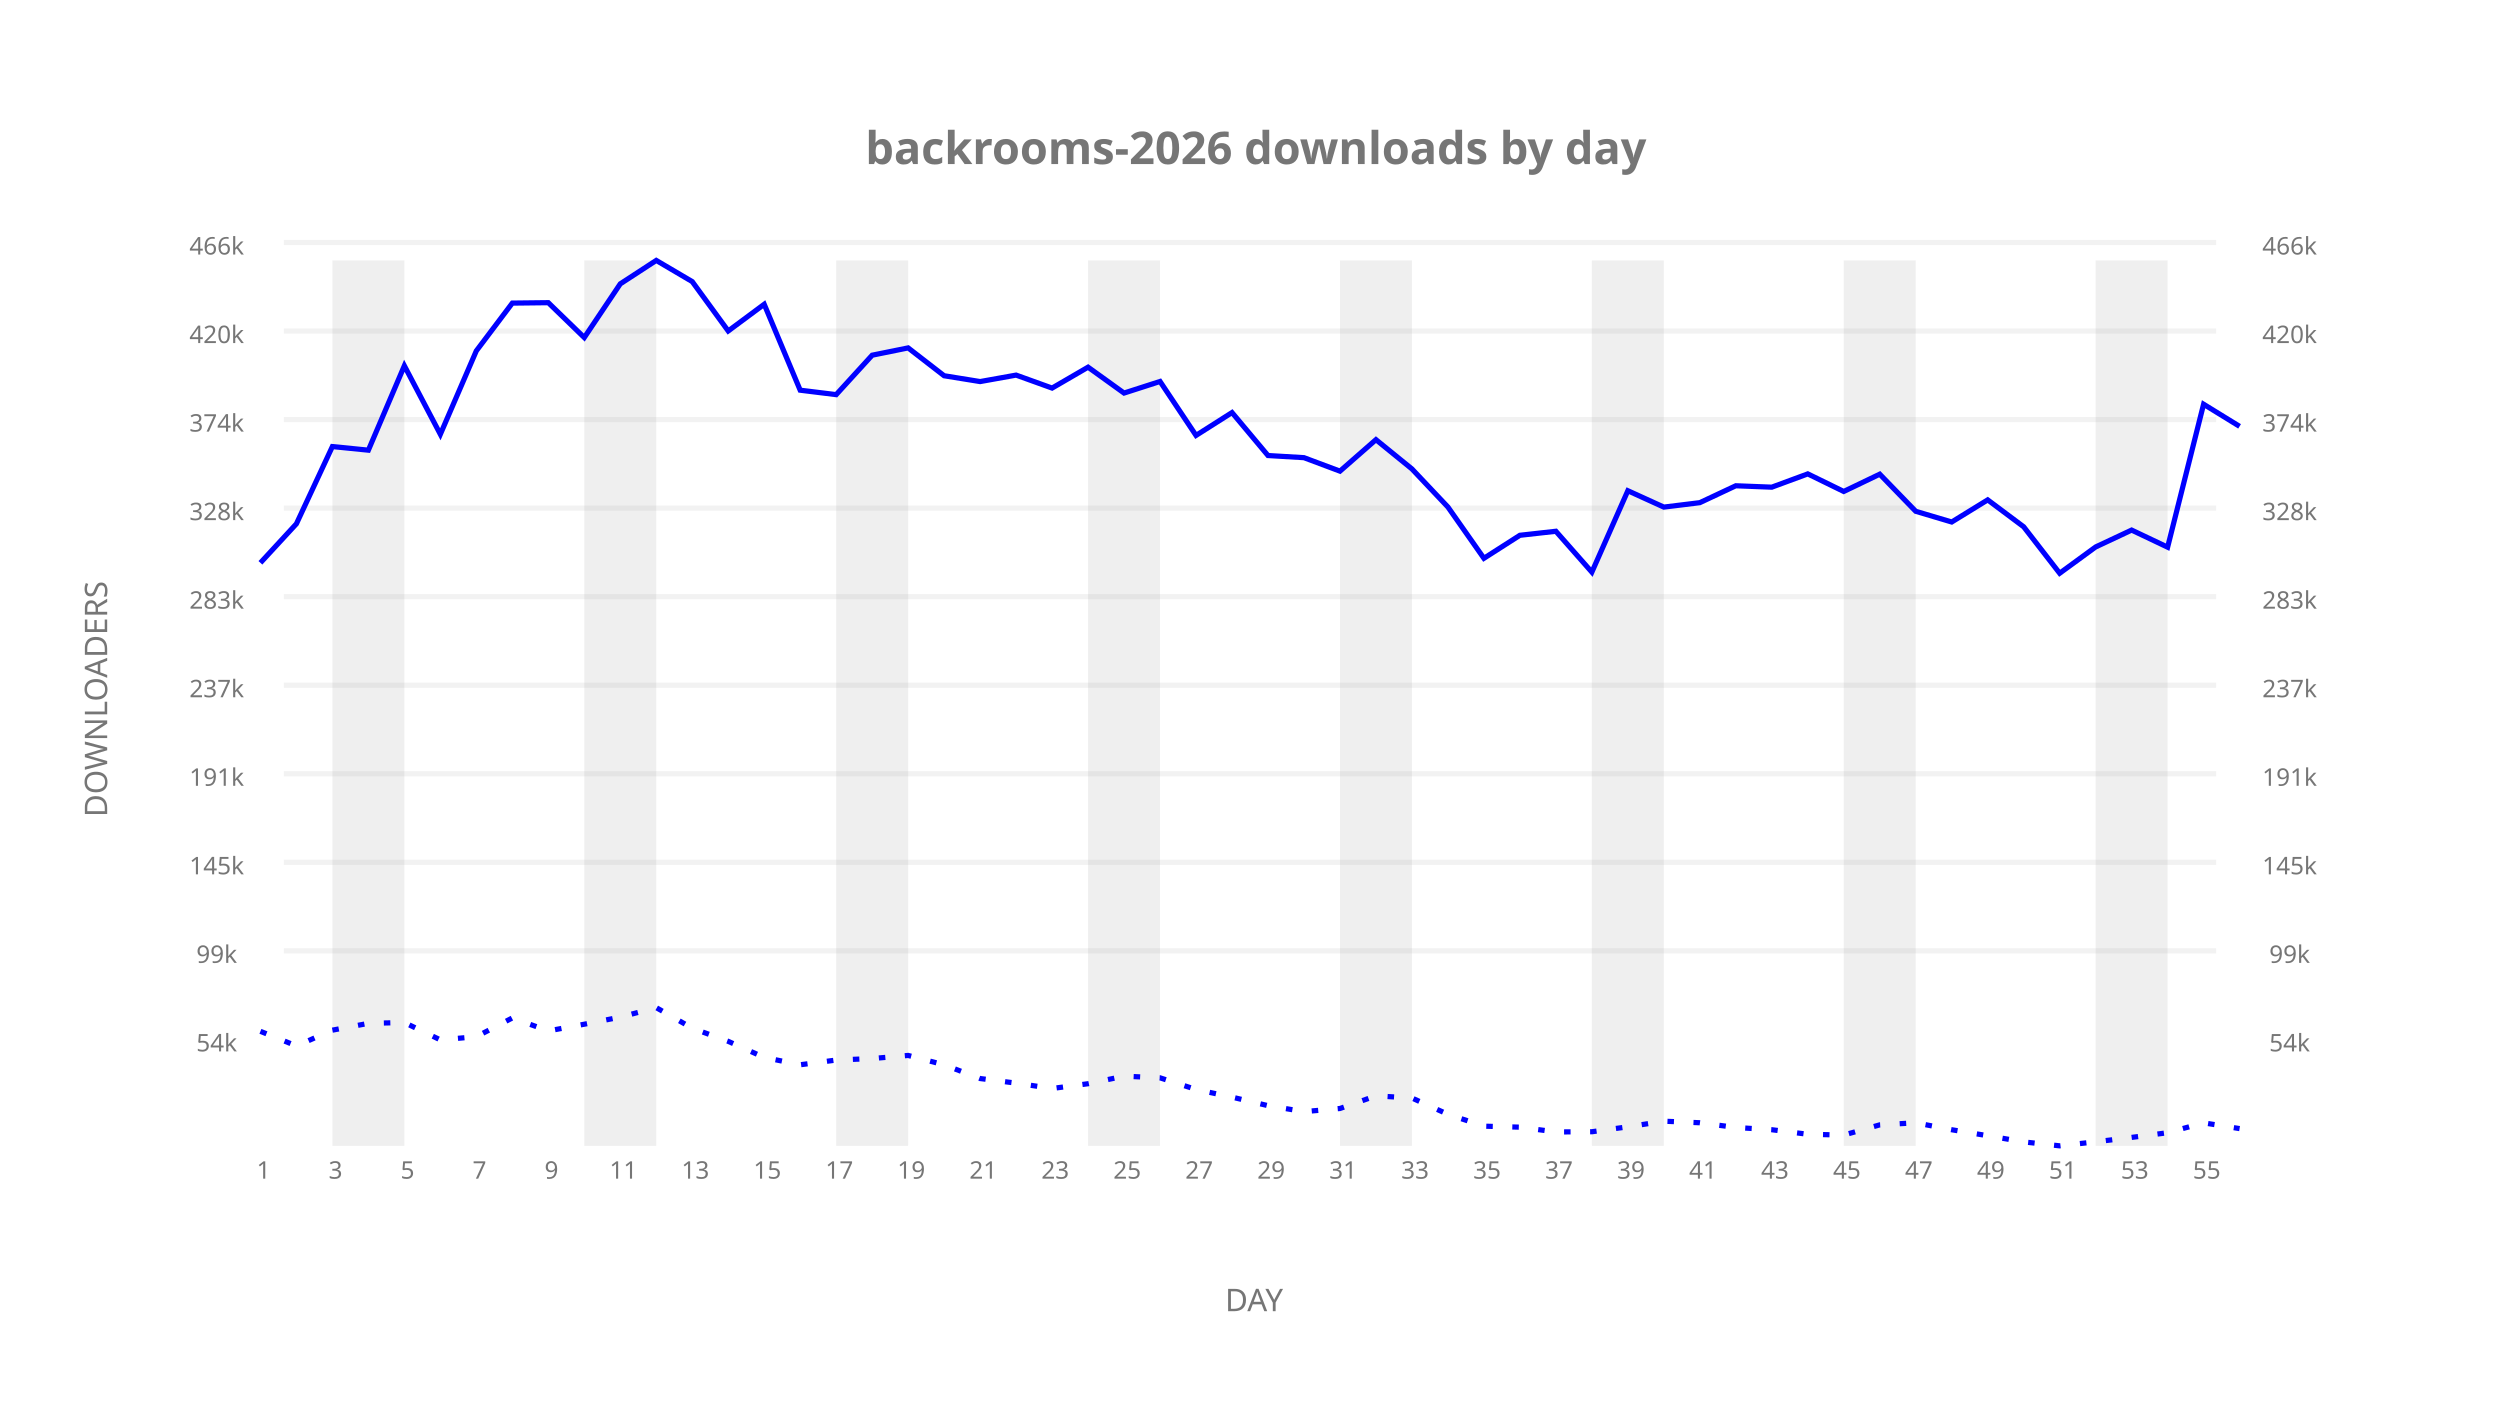
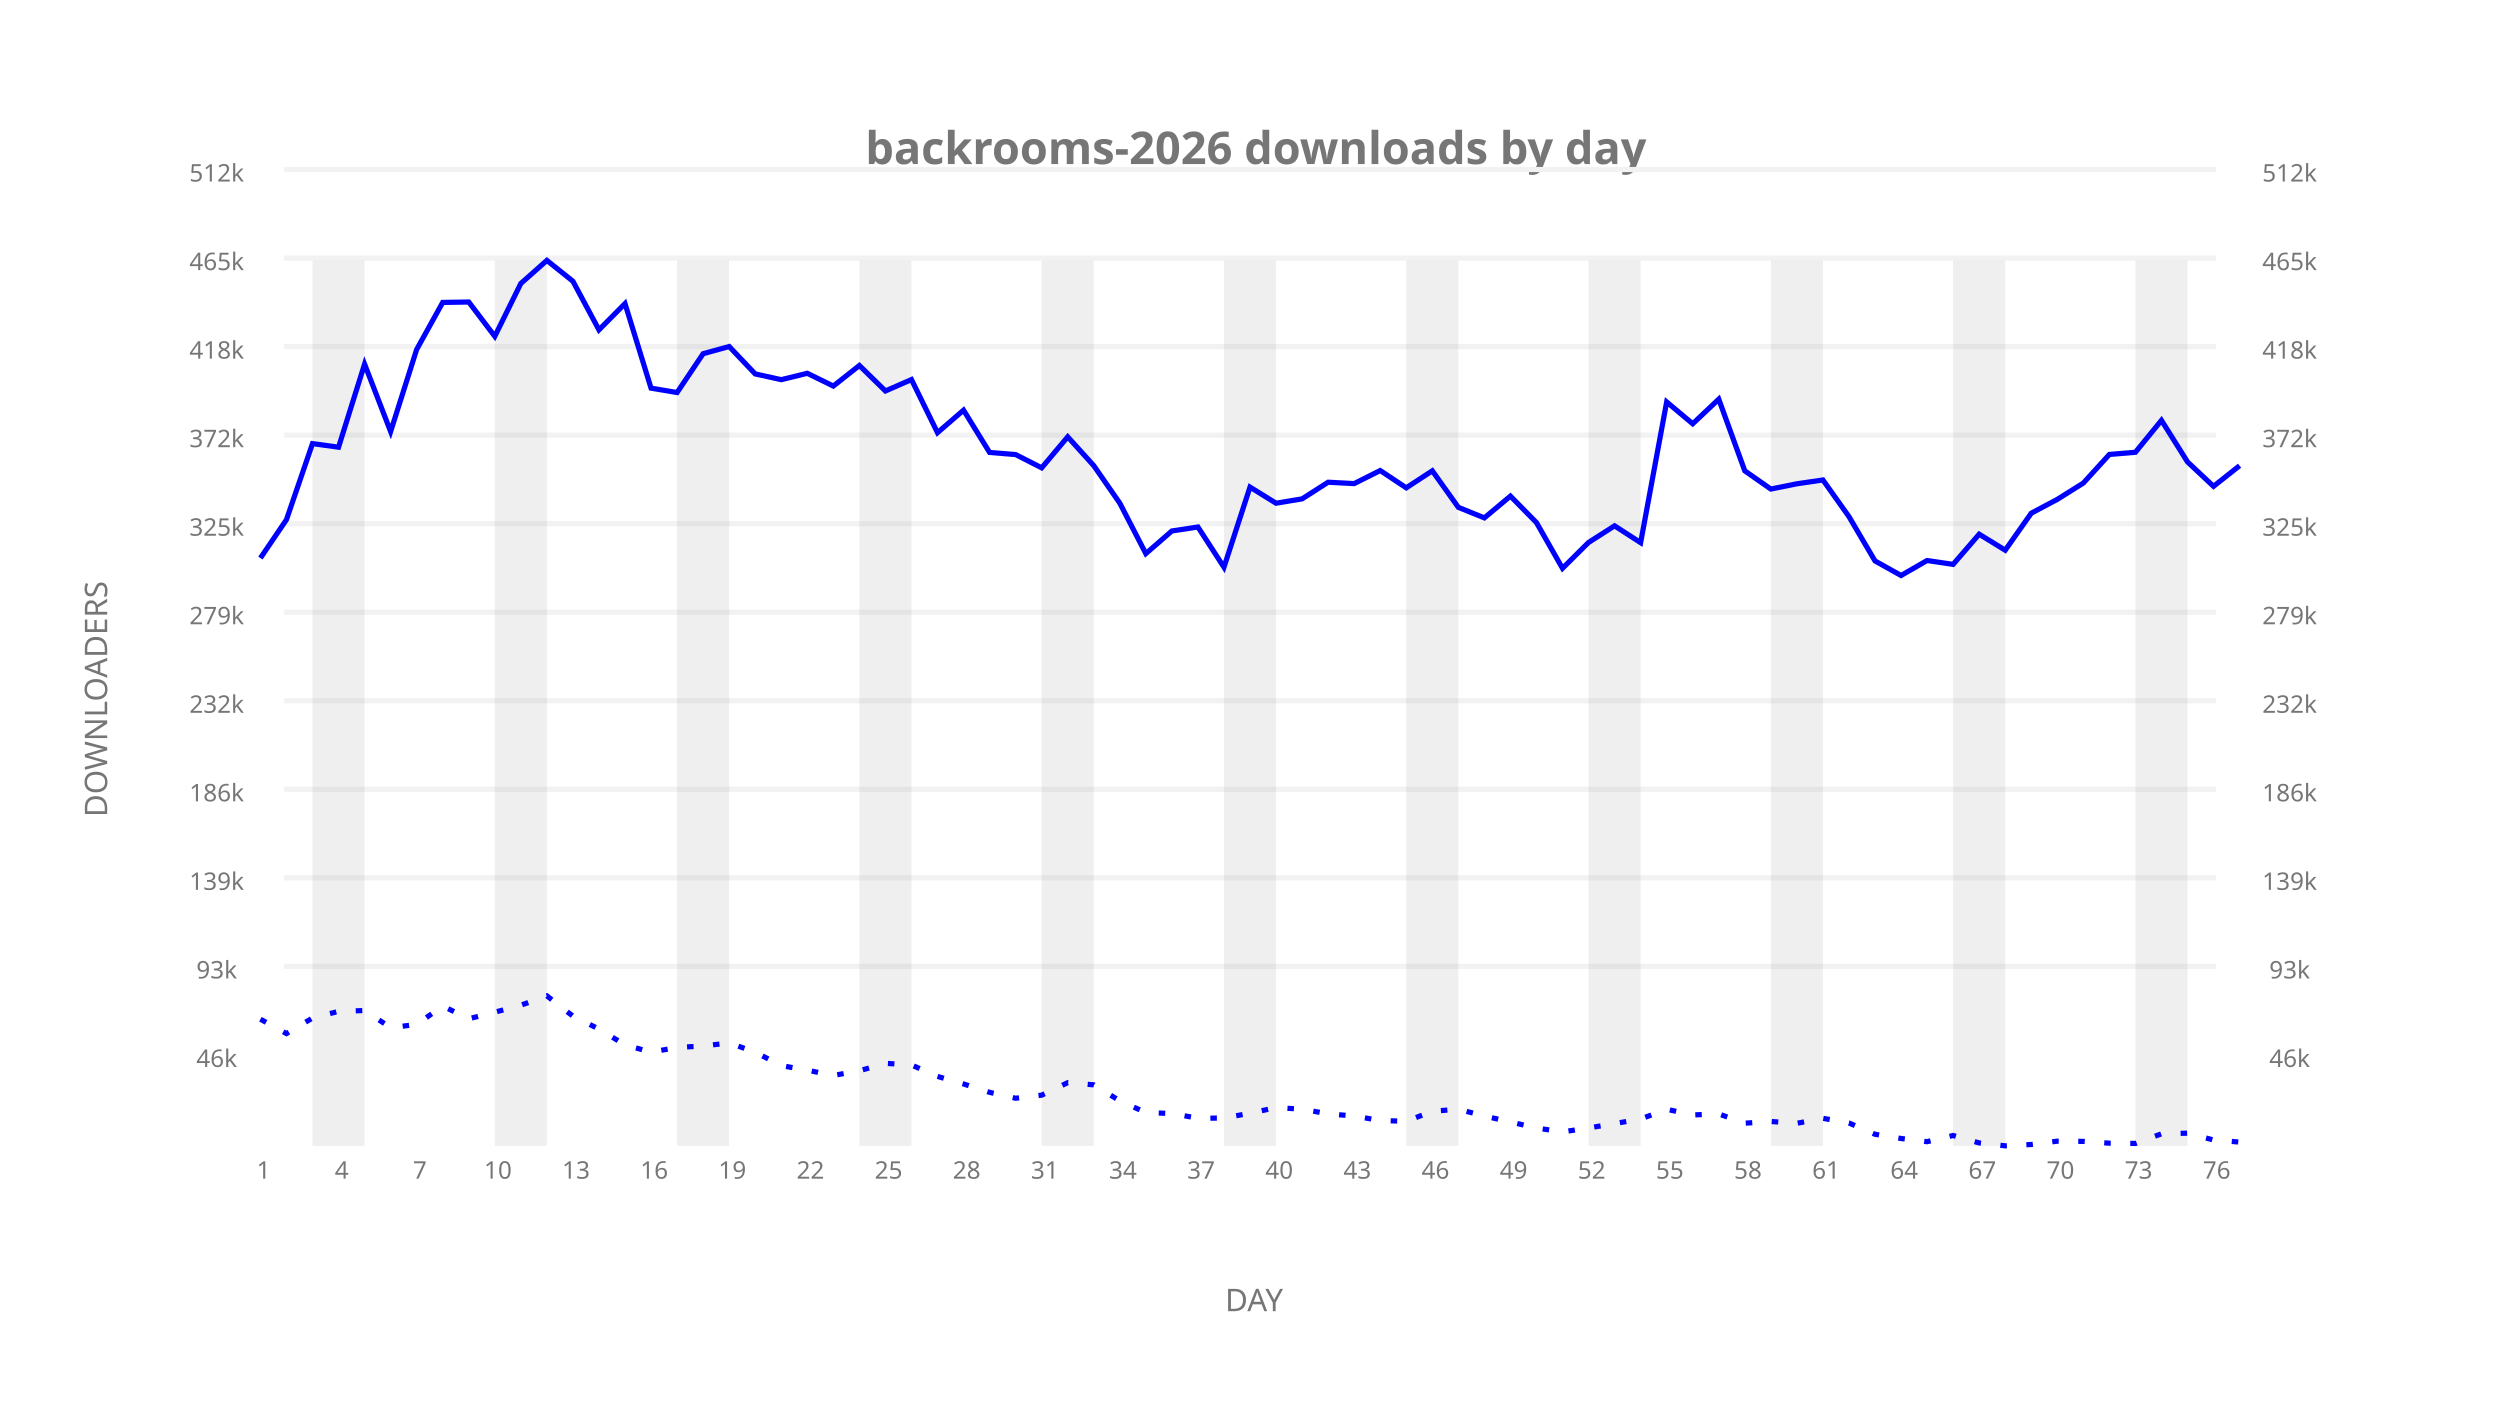
<svg xmlns="http://www.w3.org/2000/svg" xml:space="preserve" id="backrooms-2026-downloads-by-day-day" x="0px" y="0px" width="1920px" height="1080px" viewBox="0 0 1920 1080" enable-background="new 0 0 1920 1080" role="img">
  <g id="annotations">
    <text x="960" y="126" font-family="Atkinson Hyperlegible" font-size="26pt" text-anchor="middle" text-align="center" font-weight="600" font-style="normal" style="fill:rgb(118,118,118); fill-opacity:1; stroke:rgb(118,118,118); stroke-opacity:0; stroke-width:0.5"> backrooms-2026 downloads by day</text>
    <g id="axes-lines">
      <text x="960" y="1007" font-family="Atkinson Hyperlegible" font-size="18pt" text-anchor="middle" text-align="center" font-weight="500" font-style="normal" style="fill:rgb(118,118,118); fill-opacity:1; stroke:rgb(118,118,118); stroke-opacity:0; stroke-width:0.5"> DAY</text>
      <text x="73" y="540" font-family="Atkinson Hyperlegible" font-size="18pt" text-anchor="middle" text-align="center" dominant-baseline="central" font-weight="500" font-style="normal" style="fill:rgb(118,118,118); fill-opacity:1; stroke:rgb(118,118,118); stroke-opacity:0; stroke-width:0.5" transform="rotate(-90,73,540)"> DOWNLOADERS</text>
    </g>
    <g id="tic-y-label-lines">
-       <line x1="218" y1="730.235" x2="1702" y2="730.235" style="fill:rgb(0,0,255); fill-opacity:0; stroke:rgb(242,242,242); stroke-opacity:1; stroke-width:4" />
-       <line x1="218" y1="662.235" x2="1702" y2="662.235" style="fill:rgb(0,0,255); fill-opacity:0; stroke:rgb(242,242,242); stroke-opacity:1; stroke-width:4" />
-       <line x1="218" y1="594.235" x2="1702" y2="594.235" style="fill:rgb(0,0,255); fill-opacity:0; stroke:rgb(242,242,242); stroke-opacity:1; stroke-width:4" />
-       <line x1="218" y1="526.235" x2="1702" y2="526.235" style="fill:rgb(0,0,255); fill-opacity:0; stroke:rgb(242,242,242); stroke-opacity:1; stroke-width:4" />
-       <line x1="218" y1="458.235" x2="1702" y2="458.235" style="fill:rgb(0,0,255); fill-opacity:0; stroke:rgb(242,242,242); stroke-opacity:1; stroke-width:4" />
-       <line x1="218" y1="390.235" x2="1702" y2="390.235" style="fill:rgb(0,0,255); fill-opacity:0; stroke:rgb(242,242,242); stroke-opacity:1; stroke-width:4" />
-       <line x1="218" y1="322.235" x2="1702" y2="322.235" style="fill:rgb(0,0,255); fill-opacity:0; stroke:rgb(242,242,242); stroke-opacity:1; stroke-width:4" />
-       <line x1="218" y1="254.235" x2="1702" y2="254.235" style="fill:rgb(0,0,255); fill-opacity:0; stroke:rgb(242,242,242); stroke-opacity:1; stroke-width:4" />
-       <line x1="218" y1="186.235" x2="1702" y2="186.235" style="fill:rgb(0,0,255); fill-opacity:0; stroke:rgb(242,242,242); stroke-opacity:1; stroke-width:4" />
+       <line x1="218" y1="742.192" x2="1702" y2="742.192" style="fill:rgb(0,0,255); fill-opacity:0; stroke:rgb(242,242,242); stroke-opacity:1; stroke-width:4" />
+       <line x1="218" y1="674.192" x2="1702" y2="674.192" style="fill:rgb(0,0,255); fill-opacity:0; stroke:rgb(242,242,242); stroke-opacity:1; stroke-width:4" />
+       <line x1="218" y1="606.192" x2="1702" y2="606.192" style="fill:rgb(0,0,255); fill-opacity:0; stroke:rgb(242,242,242); stroke-opacity:1; stroke-width:4" />
+       <line x1="218" y1="538.192" x2="1702" y2="538.192" style="fill:rgb(0,0,255); fill-opacity:0; stroke:rgb(242,242,242); stroke-opacity:1; stroke-width:4" />
+       <line x1="218" y1="470.192" x2="1702" y2="470.192" style="fill:rgb(0,0,255); fill-opacity:0; stroke:rgb(242,242,242); stroke-opacity:1; stroke-width:4" />
+       <line x1="218" y1="402.192" x2="1702" y2="402.192" style="fill:rgb(0,0,255); fill-opacity:0; stroke:rgb(242,242,242); stroke-opacity:1; stroke-width:4" />
+       <line x1="218" y1="334.192" x2="1702" y2="334.192" style="fill:rgb(0,0,255); fill-opacity:0; stroke:rgb(242,242,242); stroke-opacity:1; stroke-width:4" />
+       <line x1="218" y1="266.192" x2="1702" y2="266.192" style="fill:rgb(0,0,255); fill-opacity:0; stroke:rgb(242,242,242); stroke-opacity:1; stroke-width:4" />
+       <line x1="218" y1="198.192" x2="1702" y2="198.192" style="fill:rgb(0,0,255); fill-opacity:0; stroke:rgb(242,242,242); stroke-opacity:1; stroke-width:4" />
+       <line x1="218" y1="130.192" x2="1702" y2="130.192" style="fill:rgb(0,0,255); fill-opacity:0; stroke:rgb(242,242,242); stroke-opacity:1; stroke-width:4" />
    </g>
    <g id="tic-x-labels">
      <text x="200" y="898" font-family="Atkinson Hyperlegible" font-size="14pt" text-anchor="middle" text-align="center" dominant-baseline="central" font-weight="400" font-style="normal" style="fill:rgb(118,118,118); fill-opacity:1; stroke:rgb(118,118,118); stroke-opacity:0; stroke-width:0.5"> 1</text>
-       <text x="255.273" y="898" font-family="Atkinson Hyperlegible" font-size="14pt" text-anchor="middle" text-align="center" dominant-baseline="central" font-weight="400" font-style="normal" style="fill:rgb(118,118,118); fill-opacity:1; stroke:rgb(118,118,118); stroke-opacity:0; stroke-width:0.5"> 3</text>
-       <text x="310.545" y="898" font-family="Atkinson Hyperlegible" font-size="14pt" text-anchor="middle" text-align="center" dominant-baseline="central" font-weight="400" font-style="normal" style="fill:rgb(118,118,118); fill-opacity:1; stroke:rgb(118,118,118); stroke-opacity:0; stroke-width:0.5"> 5</text>
-       <text x="365.818" y="898" font-family="Atkinson Hyperlegible" font-size="14pt" text-anchor="middle" text-align="center" dominant-baseline="central" font-weight="400" font-style="normal" style="fill:rgb(118,118,118); fill-opacity:1; stroke:rgb(118,118,118); stroke-opacity:0; stroke-width:0.5"> 7</text>
-       <text x="421.091" y="898" font-family="Atkinson Hyperlegible" font-size="14pt" text-anchor="middle" text-align="center" dominant-baseline="central" font-weight="400" font-style="normal" style="fill:rgb(118,118,118); fill-opacity:1; stroke:rgb(118,118,118); stroke-opacity:0; stroke-width:0.5"> 9</text>
-       <text x="476.364" y="898" font-family="Atkinson Hyperlegible" font-size="14pt" text-anchor="middle" text-align="center" dominant-baseline="central" font-weight="400" font-style="normal" style="fill:rgb(118,118,118); fill-opacity:1; stroke:rgb(118,118,118); stroke-opacity:0; stroke-width:0.5"> 11</text>
-       <text x="531.636" y="898" font-family="Atkinson Hyperlegible" font-size="14pt" text-anchor="middle" text-align="center" dominant-baseline="central" font-weight="400" font-style="normal" style="fill:rgb(118,118,118); fill-opacity:1; stroke:rgb(118,118,118); stroke-opacity:0; stroke-width:0.5"> 13</text>
-       <text x="586.909" y="898" font-family="Atkinson Hyperlegible" font-size="14pt" text-anchor="middle" text-align="center" dominant-baseline="central" font-weight="400" font-style="normal" style="fill:rgb(118,118,118); fill-opacity:1; stroke:rgb(118,118,118); stroke-opacity:0; stroke-width:0.5"> 15</text>
-       <text x="642.182" y="898" font-family="Atkinson Hyperlegible" font-size="14pt" text-anchor="middle" text-align="center" dominant-baseline="central" font-weight="400" font-style="normal" style="fill:rgb(118,118,118); fill-opacity:1; stroke:rgb(118,118,118); stroke-opacity:0; stroke-width:0.5"> 17</text>
-       <text x="697.455" y="898" font-family="Atkinson Hyperlegible" font-size="14pt" text-anchor="middle" text-align="center" dominant-baseline="central" font-weight="400" font-style="normal" style="fill:rgb(118,118,118); fill-opacity:1; stroke:rgb(118,118,118); stroke-opacity:0; stroke-width:0.5"> 19</text>
-       <text x="752.727" y="898" font-family="Atkinson Hyperlegible" font-size="14pt" text-anchor="middle" text-align="center" dominant-baseline="central" font-weight="400" font-style="normal" style="fill:rgb(118,118,118); fill-opacity:1; stroke:rgb(118,118,118); stroke-opacity:0; stroke-width:0.5"> 21</text>
-       <text x="808" y="898" font-family="Atkinson Hyperlegible" font-size="14pt" text-anchor="middle" text-align="center" dominant-baseline="central" font-weight="400" font-style="normal" style="fill:rgb(118,118,118); fill-opacity:1; stroke:rgb(118,118,118); stroke-opacity:0; stroke-width:0.5"> 23</text>
-       <text x="863.273" y="898" font-family="Atkinson Hyperlegible" font-size="14pt" text-anchor="middle" text-align="center" dominant-baseline="central" font-weight="400" font-style="normal" style="fill:rgb(118,118,118); fill-opacity:1; stroke:rgb(118,118,118); stroke-opacity:0; stroke-width:0.5"> 25</text>
-       <text x="918.545" y="898" font-family="Atkinson Hyperlegible" font-size="14pt" text-anchor="middle" text-align="center" dominant-baseline="central" font-weight="400" font-style="normal" style="fill:rgb(118,118,118); fill-opacity:1; stroke:rgb(118,118,118); stroke-opacity:0; stroke-width:0.5"> 27</text>
-       <text x="973.818" y="898" font-family="Atkinson Hyperlegible" font-size="14pt" text-anchor="middle" text-align="center" dominant-baseline="central" font-weight="400" font-style="normal" style="fill:rgb(118,118,118); fill-opacity:1; stroke:rgb(118,118,118); stroke-opacity:0; stroke-width:0.5"> 29</text>
-       <text x="1029.091" y="898" font-family="Atkinson Hyperlegible" font-size="14pt" text-anchor="middle" text-align="center" dominant-baseline="central" font-weight="400" font-style="normal" style="fill:rgb(118,118,118); fill-opacity:1; stroke:rgb(118,118,118); stroke-opacity:0; stroke-width:0.5"> 31</text>
-       <text x="1084.364" y="898" font-family="Atkinson Hyperlegible" font-size="14pt" text-anchor="middle" text-align="center" dominant-baseline="central" font-weight="400" font-style="normal" style="fill:rgb(118,118,118); fill-opacity:1; stroke:rgb(118,118,118); stroke-opacity:0; stroke-width:0.5"> 33</text>
-       <text x="1139.636" y="898" font-family="Atkinson Hyperlegible" font-size="14pt" text-anchor="middle" text-align="center" dominant-baseline="central" font-weight="400" font-style="normal" style="fill:rgb(118,118,118); fill-opacity:1; stroke:rgb(118,118,118); stroke-opacity:0; stroke-width:0.5"> 35</text>
-       <text x="1194.909" y="898" font-family="Atkinson Hyperlegible" font-size="14pt" text-anchor="middle" text-align="center" dominant-baseline="central" font-weight="400" font-style="normal" style="fill:rgb(118,118,118); fill-opacity:1; stroke:rgb(118,118,118); stroke-opacity:0; stroke-width:0.5"> 37</text>
-       <text x="1250.182" y="898" font-family="Atkinson Hyperlegible" font-size="14pt" text-anchor="middle" text-align="center" dominant-baseline="central" font-weight="400" font-style="normal" style="fill:rgb(118,118,118); fill-opacity:1; stroke:rgb(118,118,118); stroke-opacity:0; stroke-width:0.5"> 39</text>
-       <text x="1305.455" y="898" font-family="Atkinson Hyperlegible" font-size="14pt" text-anchor="middle" text-align="center" dominant-baseline="central" font-weight="400" font-style="normal" style="fill:rgb(118,118,118); fill-opacity:1; stroke:rgb(118,118,118); stroke-opacity:0; stroke-width:0.5"> 41</text>
-       <text x="1360.727" y="898" font-family="Atkinson Hyperlegible" font-size="14pt" text-anchor="middle" text-align="center" dominant-baseline="central" font-weight="400" font-style="normal" style="fill:rgb(118,118,118); fill-opacity:1; stroke:rgb(118,118,118); stroke-opacity:0; stroke-width:0.5"> 43</text>
-       <text x="1416" y="898" font-family="Atkinson Hyperlegible" font-size="14pt" text-anchor="middle" text-align="center" dominant-baseline="central" font-weight="400" font-style="normal" style="fill:rgb(118,118,118); fill-opacity:1; stroke:rgb(118,118,118); stroke-opacity:0; stroke-width:0.5"> 45</text>
-       <text x="1471.273" y="898" font-family="Atkinson Hyperlegible" font-size="14pt" text-anchor="middle" text-align="center" dominant-baseline="central" font-weight="400" font-style="normal" style="fill:rgb(118,118,118); fill-opacity:1; stroke:rgb(118,118,118); stroke-opacity:0; stroke-width:0.5"> 47</text>
-       <text x="1526.545" y="898" font-family="Atkinson Hyperlegible" font-size="14pt" text-anchor="middle" text-align="center" dominant-baseline="central" font-weight="400" font-style="normal" style="fill:rgb(118,118,118); fill-opacity:1; stroke:rgb(118,118,118); stroke-opacity:0; stroke-width:0.5"> 49</text>
-       <text x="1581.818" y="898" font-family="Atkinson Hyperlegible" font-size="14pt" text-anchor="middle" text-align="center" dominant-baseline="central" font-weight="400" font-style="normal" style="fill:rgb(118,118,118); fill-opacity:1; stroke:rgb(118,118,118); stroke-opacity:0; stroke-width:0.5"> 51</text>
-       <text x="1637.091" y="898" font-family="Atkinson Hyperlegible" font-size="14pt" text-anchor="middle" text-align="center" dominant-baseline="central" font-weight="400" font-style="normal" style="fill:rgb(118,118,118); fill-opacity:1; stroke:rgb(118,118,118); stroke-opacity:0; stroke-width:0.5"> 53</text>
-       <text x="1692.364" y="898" font-family="Atkinson Hyperlegible" font-size="14pt" text-anchor="middle" text-align="center" dominant-baseline="central" font-weight="400" font-style="normal" style="fill:rgb(118,118,118); fill-opacity:1; stroke:rgb(118,118,118); stroke-opacity:0; stroke-width:0.5"> 55</text>
+       <text x="260" y="898" font-family="Atkinson Hyperlegible" font-size="14pt" text-anchor="middle" text-align="center" dominant-baseline="central" font-weight="400" font-style="normal" style="fill:rgb(118,118,118); fill-opacity:1; stroke:rgb(118,118,118); stroke-opacity:0; stroke-width:0.5"> 4</text>
+       <text x="320" y="898" font-family="Atkinson Hyperlegible" font-size="14pt" text-anchor="middle" text-align="center" dominant-baseline="central" font-weight="400" font-style="normal" style="fill:rgb(118,118,118); fill-opacity:1; stroke:rgb(118,118,118); stroke-opacity:0; stroke-width:0.5"> 7</text>
+       <text x="380" y="898" font-family="Atkinson Hyperlegible" font-size="14pt" text-anchor="middle" text-align="center" dominant-baseline="central" font-weight="400" font-style="normal" style="fill:rgb(118,118,118); fill-opacity:1; stroke:rgb(118,118,118); stroke-opacity:0; stroke-width:0.5"> 10</text>
+       <text x="440" y="898" font-family="Atkinson Hyperlegible" font-size="14pt" text-anchor="middle" text-align="center" dominant-baseline="central" font-weight="400" font-style="normal" style="fill:rgb(118,118,118); fill-opacity:1; stroke:rgb(118,118,118); stroke-opacity:0; stroke-width:0.5"> 13</text>
+       <text x="500" y="898" font-family="Atkinson Hyperlegible" font-size="14pt" text-anchor="middle" text-align="center" dominant-baseline="central" font-weight="400" font-style="normal" style="fill:rgb(118,118,118); fill-opacity:1; stroke:rgb(118,118,118); stroke-opacity:0; stroke-width:0.5"> 16</text>
+       <text x="560" y="898" font-family="Atkinson Hyperlegible" font-size="14pt" text-anchor="middle" text-align="center" dominant-baseline="central" font-weight="400" font-style="normal" style="fill:rgb(118,118,118); fill-opacity:1; stroke:rgb(118,118,118); stroke-opacity:0; stroke-width:0.5"> 19</text>
+       <text x="620" y="898" font-family="Atkinson Hyperlegible" font-size="14pt" text-anchor="middle" text-align="center" dominant-baseline="central" font-weight="400" font-style="normal" style="fill:rgb(118,118,118); fill-opacity:1; stroke:rgb(118,118,118); stroke-opacity:0; stroke-width:0.5"> 22</text>
+       <text x="680" y="898" font-family="Atkinson Hyperlegible" font-size="14pt" text-anchor="middle" text-align="center" dominant-baseline="central" font-weight="400" font-style="normal" style="fill:rgb(118,118,118); fill-opacity:1; stroke:rgb(118,118,118); stroke-opacity:0; stroke-width:0.5"> 25</text>
+       <text x="740" y="898" font-family="Atkinson Hyperlegible" font-size="14pt" text-anchor="middle" text-align="center" dominant-baseline="central" font-weight="400" font-style="normal" style="fill:rgb(118,118,118); fill-opacity:1; stroke:rgb(118,118,118); stroke-opacity:0; stroke-width:0.5"> 28</text>
+       <text x="800" y="898" font-family="Atkinson Hyperlegible" font-size="14pt" text-anchor="middle" text-align="center" dominant-baseline="central" font-weight="400" font-style="normal" style="fill:rgb(118,118,118); fill-opacity:1; stroke:rgb(118,118,118); stroke-opacity:0; stroke-width:0.5"> 31</text>
+       <text x="860" y="898" font-family="Atkinson Hyperlegible" font-size="14pt" text-anchor="middle" text-align="center" dominant-baseline="central" font-weight="400" font-style="normal" style="fill:rgb(118,118,118); fill-opacity:1; stroke:rgb(118,118,118); stroke-opacity:0; stroke-width:0.5"> 34</text>
+       <text x="920" y="898" font-family="Atkinson Hyperlegible" font-size="14pt" text-anchor="middle" text-align="center" dominant-baseline="central" font-weight="400" font-style="normal" style="fill:rgb(118,118,118); fill-opacity:1; stroke:rgb(118,118,118); stroke-opacity:0; stroke-width:0.5"> 37</text>
+       <text x="980" y="898" font-family="Atkinson Hyperlegible" font-size="14pt" text-anchor="middle" text-align="center" dominant-baseline="central" font-weight="400" font-style="normal" style="fill:rgb(118,118,118); fill-opacity:1; stroke:rgb(118,118,118); stroke-opacity:0; stroke-width:0.5"> 40</text>
+       <text x="1040" y="898" font-family="Atkinson Hyperlegible" font-size="14pt" text-anchor="middle" text-align="center" dominant-baseline="central" font-weight="400" font-style="normal" style="fill:rgb(118,118,118); fill-opacity:1; stroke:rgb(118,118,118); stroke-opacity:0; stroke-width:0.5"> 43</text>
+       <text x="1100" y="898" font-family="Atkinson Hyperlegible" font-size="14pt" text-anchor="middle" text-align="center" dominant-baseline="central" font-weight="400" font-style="normal" style="fill:rgb(118,118,118); fill-opacity:1; stroke:rgb(118,118,118); stroke-opacity:0; stroke-width:0.5"> 46</text>
+       <text x="1160" y="898" font-family="Atkinson Hyperlegible" font-size="14pt" text-anchor="middle" text-align="center" dominant-baseline="central" font-weight="400" font-style="normal" style="fill:rgb(118,118,118); fill-opacity:1; stroke:rgb(118,118,118); stroke-opacity:0; stroke-width:0.5"> 49</text>
+       <text x="1220" y="898" font-family="Atkinson Hyperlegible" font-size="14pt" text-anchor="middle" text-align="center" dominant-baseline="central" font-weight="400" font-style="normal" style="fill:rgb(118,118,118); fill-opacity:1; stroke:rgb(118,118,118); stroke-opacity:0; stroke-width:0.5"> 52</text>
+       <text x="1280" y="898" font-family="Atkinson Hyperlegible" font-size="14pt" text-anchor="middle" text-align="center" dominant-baseline="central" font-weight="400" font-style="normal" style="fill:rgb(118,118,118); fill-opacity:1; stroke:rgb(118,118,118); stroke-opacity:0; stroke-width:0.5"> 55</text>
+       <text x="1340" y="898" font-family="Atkinson Hyperlegible" font-size="14pt" text-anchor="middle" text-align="center" dominant-baseline="central" font-weight="400" font-style="normal" style="fill:rgb(118,118,118); fill-opacity:1; stroke:rgb(118,118,118); stroke-opacity:0; stroke-width:0.5"> 58</text>
+       <text x="1400" y="898" font-family="Atkinson Hyperlegible" font-size="14pt" text-anchor="middle" text-align="center" dominant-baseline="central" font-weight="400" font-style="normal" style="fill:rgb(118,118,118); fill-opacity:1; stroke:rgb(118,118,118); stroke-opacity:0; stroke-width:0.5"> 61</text>
+       <text x="1460" y="898" font-family="Atkinson Hyperlegible" font-size="14pt" text-anchor="middle" text-align="center" dominant-baseline="central" font-weight="400" font-style="normal" style="fill:rgb(118,118,118); fill-opacity:1; stroke:rgb(118,118,118); stroke-opacity:0; stroke-width:0.5"> 64</text>
+       <text x="1520" y="898" font-family="Atkinson Hyperlegible" font-size="14pt" text-anchor="middle" text-align="center" dominant-baseline="central" font-weight="400" font-style="normal" style="fill:rgb(118,118,118); fill-opacity:1; stroke:rgb(118,118,118); stroke-opacity:0; stroke-width:0.5"> 67</text>
+       <text x="1580" y="898" font-family="Atkinson Hyperlegible" font-size="14pt" text-anchor="middle" text-align="center" dominant-baseline="central" font-weight="400" font-style="normal" style="fill:rgb(118,118,118); fill-opacity:1; stroke:rgb(118,118,118); stroke-opacity:0; stroke-width:0.5"> 70</text>
+       <text x="1640" y="898" font-family="Atkinson Hyperlegible" font-size="14pt" text-anchor="middle" text-align="center" dominant-baseline="central" font-weight="400" font-style="normal" style="fill:rgb(118,118,118); fill-opacity:1; stroke:rgb(118,118,118); stroke-opacity:0; stroke-width:0.5"> 73</text>
+       <text x="1700" y="898" font-family="Atkinson Hyperlegible" font-size="14pt" text-anchor="middle" text-align="center" dominant-baseline="central" font-weight="400" font-style="normal" style="fill:rgb(118,118,118); fill-opacity:1; stroke:rgb(118,118,118); stroke-opacity:0; stroke-width:0.5"> 76</text>
    </g>
    <g id="tic-y-labels">
-       <text x="164" y="800.235" font-family="Atkinson Hyperlegible" font-size="14pt" text-anchor="middle" text-align="center" dominant-baseline="central" font-weight="400" font-style="normal" style="fill:rgb(118,118,118); fill-opacity:1; stroke:rgb(118,118,118); stroke-opacity:0; stroke-width:0.5"> 54k</text>
-       <text x="1756" y="800.235" font-family="Atkinson Hyperlegible" font-size="14pt" text-anchor="middle" text-align="center" dominant-baseline="central" font-weight="400" font-style="normal" style="fill:rgb(118,118,118); fill-opacity:1; stroke:rgb(118,118,118); stroke-opacity:0; stroke-width:0.5"> 54k</text>
-       <text x="164" y="732.235" font-family="Atkinson Hyperlegible" font-size="14pt" text-anchor="middle" text-align="center" dominant-baseline="central" font-weight="400" font-style="normal" style="fill:rgb(118,118,118); fill-opacity:1; stroke:rgb(118,118,118); stroke-opacity:0; stroke-width:0.5"> 99k</text>
-       <text x="1756" y="732.235" font-family="Atkinson Hyperlegible" font-size="14pt" text-anchor="middle" text-align="center" dominant-baseline="central" font-weight="400" font-style="normal" style="fill:rgb(118,118,118); fill-opacity:1; stroke:rgb(118,118,118); stroke-opacity:0; stroke-width:0.5"> 99k</text>
-       <text x="164" y="664.235" font-family="Atkinson Hyperlegible" font-size="14pt" text-anchor="middle" text-align="center" dominant-baseline="central" font-weight="400" font-style="normal" style="fill:rgb(118,118,118); fill-opacity:1; stroke:rgb(118,118,118); stroke-opacity:0; stroke-width:0.5"> 145k</text>
-       <text x="1756" y="664.235" font-family="Atkinson Hyperlegible" font-size="14pt" text-anchor="middle" text-align="center" dominant-baseline="central" font-weight="400" font-style="normal" style="fill:rgb(118,118,118); fill-opacity:1; stroke:rgb(118,118,118); stroke-opacity:0; stroke-width:0.5"> 145k</text>
-       <text x="164" y="596.235" font-family="Atkinson Hyperlegible" font-size="14pt" text-anchor="middle" text-align="center" dominant-baseline="central" font-weight="400" font-style="normal" style="fill:rgb(118,118,118); fill-opacity:1; stroke:rgb(118,118,118); stroke-opacity:0; stroke-width:0.5"> 191k</text>
-       <text x="1756" y="596.235" font-family="Atkinson Hyperlegible" font-size="14pt" text-anchor="middle" text-align="center" dominant-baseline="central" font-weight="400" font-style="normal" style="fill:rgb(118,118,118); fill-opacity:1; stroke:rgb(118,118,118); stroke-opacity:0; stroke-width:0.5"> 191k</text>
-       <text x="164" y="528.235" font-family="Atkinson Hyperlegible" font-size="14pt" text-anchor="middle" text-align="center" dominant-baseline="central" font-weight="400" font-style="normal" style="fill:rgb(118,118,118); fill-opacity:1; stroke:rgb(118,118,118); stroke-opacity:0; stroke-width:0.5"> 237k</text>
-       <text x="1756" y="528.235" font-family="Atkinson Hyperlegible" font-size="14pt" text-anchor="middle" text-align="center" dominant-baseline="central" font-weight="400" font-style="normal" style="fill:rgb(118,118,118); fill-opacity:1; stroke:rgb(118,118,118); stroke-opacity:0; stroke-width:0.5"> 237k</text>
-       <text x="164" y="460.235" font-family="Atkinson Hyperlegible" font-size="14pt" text-anchor="middle" text-align="center" dominant-baseline="central" font-weight="400" font-style="normal" style="fill:rgb(118,118,118); fill-opacity:1; stroke:rgb(118,118,118); stroke-opacity:0; stroke-width:0.5"> 283k</text>
-       <text x="1756" y="460.235" font-family="Atkinson Hyperlegible" font-size="14pt" text-anchor="middle" text-align="center" dominant-baseline="central" font-weight="400" font-style="normal" style="fill:rgb(118,118,118); fill-opacity:1; stroke:rgb(118,118,118); stroke-opacity:0; stroke-width:0.5"> 283k</text>
-       <text x="164" y="392.235" font-family="Atkinson Hyperlegible" font-size="14pt" text-anchor="middle" text-align="center" dominant-baseline="central" font-weight="400" font-style="normal" style="fill:rgb(118,118,118); fill-opacity:1; stroke:rgb(118,118,118); stroke-opacity:0; stroke-width:0.5"> 328k</text>
-       <text x="1756" y="392.235" font-family="Atkinson Hyperlegible" font-size="14pt" text-anchor="middle" text-align="center" dominant-baseline="central" font-weight="400" font-style="normal" style="fill:rgb(118,118,118); fill-opacity:1; stroke:rgb(118,118,118); stroke-opacity:0; stroke-width:0.5"> 328k</text>
-       <text x="164" y="324.235" font-family="Atkinson Hyperlegible" font-size="14pt" text-anchor="middle" text-align="center" dominant-baseline="central" font-weight="400" font-style="normal" style="fill:rgb(118,118,118); fill-opacity:1; stroke:rgb(118,118,118); stroke-opacity:0; stroke-width:0.5"> 374k</text>
-       <text x="1756" y="324.235" font-family="Atkinson Hyperlegible" font-size="14pt" text-anchor="middle" text-align="center" dominant-baseline="central" font-weight="400" font-style="normal" style="fill:rgb(118,118,118); fill-opacity:1; stroke:rgb(118,118,118); stroke-opacity:0; stroke-width:0.5"> 374k</text>
-       <text x="164" y="256.235" font-family="Atkinson Hyperlegible" font-size="14pt" text-anchor="middle" text-align="center" dominant-baseline="central" font-weight="400" font-style="normal" style="fill:rgb(118,118,118); fill-opacity:1; stroke:rgb(118,118,118); stroke-opacity:0; stroke-width:0.5"> 420k</text>
-       <text x="1756" y="256.235" font-family="Atkinson Hyperlegible" font-size="14pt" text-anchor="middle" text-align="center" dominant-baseline="central" font-weight="400" font-style="normal" style="fill:rgb(118,118,118); fill-opacity:1; stroke:rgb(118,118,118); stroke-opacity:0; stroke-width:0.5"> 420k</text>
-       <text x="164" y="188.235" font-family="Atkinson Hyperlegible" font-size="14pt" text-anchor="middle" text-align="center" dominant-baseline="central" font-weight="400" font-style="normal" style="fill:rgb(118,118,118); fill-opacity:1; stroke:rgb(118,118,118); stroke-opacity:0; stroke-width:0.5"> 466k</text>
-       <text x="1756" y="188.235" font-family="Atkinson Hyperlegible" font-size="14pt" text-anchor="middle" text-align="center" dominant-baseline="central" font-weight="400" font-style="normal" style="fill:rgb(118,118,118); fill-opacity:1; stroke:rgb(118,118,118); stroke-opacity:0; stroke-width:0.5"> 466k</text>
+       <text x="164" y="812.192" font-family="Atkinson Hyperlegible" font-size="14pt" text-anchor="middle" text-align="center" dominant-baseline="central" font-weight="400" font-style="normal" style="fill:rgb(118,118,118); fill-opacity:1; stroke:rgb(118,118,118); stroke-opacity:0; stroke-width:0.5"> 46k</text>
+       <text x="1756" y="812.192" font-family="Atkinson Hyperlegible" font-size="14pt" text-anchor="middle" text-align="center" dominant-baseline="central" font-weight="400" font-style="normal" style="fill:rgb(118,118,118); fill-opacity:1; stroke:rgb(118,118,118); stroke-opacity:0; stroke-width:0.5"> 46k</text>
+       <text x="164" y="744.192" font-family="Atkinson Hyperlegible" font-size="14pt" text-anchor="middle" text-align="center" dominant-baseline="central" font-weight="400" font-style="normal" style="fill:rgb(118,118,118); fill-opacity:1; stroke:rgb(118,118,118); stroke-opacity:0; stroke-width:0.5"> 93k</text>
+       <text x="1756" y="744.192" font-family="Atkinson Hyperlegible" font-size="14pt" text-anchor="middle" text-align="center" dominant-baseline="central" font-weight="400" font-style="normal" style="fill:rgb(118,118,118); fill-opacity:1; stroke:rgb(118,118,118); stroke-opacity:0; stroke-width:0.5"> 93k</text>
+       <text x="164" y="676.192" font-family="Atkinson Hyperlegible" font-size="14pt" text-anchor="middle" text-align="center" dominant-baseline="central" font-weight="400" font-style="normal" style="fill:rgb(118,118,118); fill-opacity:1; stroke:rgb(118,118,118); stroke-opacity:0; stroke-width:0.5"> 139k</text>
+       <text x="1756" y="676.192" font-family="Atkinson Hyperlegible" font-size="14pt" text-anchor="middle" text-align="center" dominant-baseline="central" font-weight="400" font-style="normal" style="fill:rgb(118,118,118); fill-opacity:1; stroke:rgb(118,118,118); stroke-opacity:0; stroke-width:0.5"> 139k</text>
+       <text x="164" y="608.192" font-family="Atkinson Hyperlegible" font-size="14pt" text-anchor="middle" text-align="center" dominant-baseline="central" font-weight="400" font-style="normal" style="fill:rgb(118,118,118); fill-opacity:1; stroke:rgb(118,118,118); stroke-opacity:0; stroke-width:0.5"> 186k</text>
+       <text x="1756" y="608.192" font-family="Atkinson Hyperlegible" font-size="14pt" text-anchor="middle" text-align="center" dominant-baseline="central" font-weight="400" font-style="normal" style="fill:rgb(118,118,118); fill-opacity:1; stroke:rgb(118,118,118); stroke-opacity:0; stroke-width:0.5"> 186k</text>
+       <text x="164" y="540.192" font-family="Atkinson Hyperlegible" font-size="14pt" text-anchor="middle" text-align="center" dominant-baseline="central" font-weight="400" font-style="normal" style="fill:rgb(118,118,118); fill-opacity:1; stroke:rgb(118,118,118); stroke-opacity:0; stroke-width:0.5"> 232k</text>
+       <text x="1756" y="540.192" font-family="Atkinson Hyperlegible" font-size="14pt" text-anchor="middle" text-align="center" dominant-baseline="central" font-weight="400" font-style="normal" style="fill:rgb(118,118,118); fill-opacity:1; stroke:rgb(118,118,118); stroke-opacity:0; stroke-width:0.5"> 232k</text>
+       <text x="164" y="472.192" font-family="Atkinson Hyperlegible" font-size="14pt" text-anchor="middle" text-align="center" dominant-baseline="central" font-weight="400" font-style="normal" style="fill:rgb(118,118,118); fill-opacity:1; stroke:rgb(118,118,118); stroke-opacity:0; stroke-width:0.5"> 279k</text>
+       <text x="1756" y="472.192" font-family="Atkinson Hyperlegible" font-size="14pt" text-anchor="middle" text-align="center" dominant-baseline="central" font-weight="400" font-style="normal" style="fill:rgb(118,118,118); fill-opacity:1; stroke:rgb(118,118,118); stroke-opacity:0; stroke-width:0.5"> 279k</text>
+       <text x="164" y="404.192" font-family="Atkinson Hyperlegible" font-size="14pt" text-anchor="middle" text-align="center" dominant-baseline="central" font-weight="400" font-style="normal" style="fill:rgb(118,118,118); fill-opacity:1; stroke:rgb(118,118,118); stroke-opacity:0; stroke-width:0.5"> 325k</text>
+       <text x="1756" y="404.192" font-family="Atkinson Hyperlegible" font-size="14pt" text-anchor="middle" text-align="center" dominant-baseline="central" font-weight="400" font-style="normal" style="fill:rgb(118,118,118); fill-opacity:1; stroke:rgb(118,118,118); stroke-opacity:0; stroke-width:0.5"> 325k</text>
+       <text x="164" y="336.192" font-family="Atkinson Hyperlegible" font-size="14pt" text-anchor="middle" text-align="center" dominant-baseline="central" font-weight="400" font-style="normal" style="fill:rgb(118,118,118); fill-opacity:1; stroke:rgb(118,118,118); stroke-opacity:0; stroke-width:0.5"> 372k</text>
+       <text x="1756" y="336.192" font-family="Atkinson Hyperlegible" font-size="14pt" text-anchor="middle" text-align="center" dominant-baseline="central" font-weight="400" font-style="normal" style="fill:rgb(118,118,118); fill-opacity:1; stroke:rgb(118,118,118); stroke-opacity:0; stroke-width:0.5"> 372k</text>
+       <text x="164" y="268.192" font-family="Atkinson Hyperlegible" font-size="14pt" text-anchor="middle" text-align="center" dominant-baseline="central" font-weight="400" font-style="normal" style="fill:rgb(118,118,118); fill-opacity:1; stroke:rgb(118,118,118); stroke-opacity:0; stroke-width:0.5"> 418k</text>
+       <text x="1756" y="268.192" font-family="Atkinson Hyperlegible" font-size="14pt" text-anchor="middle" text-align="center" dominant-baseline="central" font-weight="400" font-style="normal" style="fill:rgb(118,118,118); fill-opacity:1; stroke:rgb(118,118,118); stroke-opacity:0; stroke-width:0.5"> 418k</text>
+       <text x="164" y="200.192" font-family="Atkinson Hyperlegible" font-size="14pt" text-anchor="middle" text-align="center" dominant-baseline="central" font-weight="400" font-style="normal" style="fill:rgb(118,118,118); fill-opacity:1; stroke:rgb(118,118,118); stroke-opacity:0; stroke-width:0.5"> 465k</text>
+       <text x="1756" y="200.192" font-family="Atkinson Hyperlegible" font-size="14pt" text-anchor="middle" text-align="center" dominant-baseline="central" font-weight="400" font-style="normal" style="fill:rgb(118,118,118); fill-opacity:1; stroke:rgb(118,118,118); stroke-opacity:0; stroke-width:0.5"> 465k</text>
+       <text x="164" y="132.192" font-family="Atkinson Hyperlegible" font-size="14pt" text-anchor="middle" text-align="center" dominant-baseline="central" font-weight="400" font-style="normal" style="fill:rgb(118,118,118); fill-opacity:1; stroke:rgb(118,118,118); stroke-opacity:0; stroke-width:0.5"> 512k</text>
+       <text x="1756" y="132.192" font-family="Atkinson Hyperlegible" font-size="14pt" text-anchor="middle" text-align="center" dominant-baseline="central" font-weight="400" font-style="normal" style="fill:rgb(118,118,118); fill-opacity:1; stroke:rgb(118,118,118); stroke-opacity:0; stroke-width:0.5"> 512k</text>
    </g>
  </g>
  <g id="weekend-bands-backrooms-2026 downloads by day">
-     <rect x="255.273" y="200" width="55.273" height="680" style="fill:rgb(148,148,148); fill-opacity:0.15; stroke:rgb(148,148,148); stroke-opacity:0; stroke-width:0" />
-     <rect x="448.727" y="200" width="55.273" height="680" style="fill:rgb(148,148,148); fill-opacity:0.15; stroke:rgb(148,148,148); stroke-opacity:0; stroke-width:0" />
-     <rect x="642.182" y="200" width="55.273" height="680" style="fill:rgb(148,148,148); fill-opacity:0.15; stroke:rgb(148,148,148); stroke-opacity:0; stroke-width:0" />
-     <rect x="835.636" y="200" width="55.273" height="680" style="fill:rgb(148,148,148); fill-opacity:0.15; stroke:rgb(148,148,148); stroke-opacity:0; stroke-width:0" />
-     <rect x="1029.091" y="200" width="55.273" height="680" style="fill:rgb(148,148,148); fill-opacity:0.15; stroke:rgb(148,148,148); stroke-opacity:0; stroke-width:0" />
-     <rect x="1222.545" y="200" width="55.273" height="680" style="fill:rgb(148,148,148); fill-opacity:0.15; stroke:rgb(148,148,148); stroke-opacity:0; stroke-width:0" />
-     <rect x="1416" y="200" width="55.273" height="680" style="fill:rgb(148,148,148); fill-opacity:0.15; stroke:rgb(148,148,148); stroke-opacity:0; stroke-width:0" />
-     <rect x="1609.455" y="200" width="55.273" height="680" style="fill:rgb(148,148,148); fill-opacity:0.15; stroke:rgb(148,148,148); stroke-opacity:0; stroke-width:0" />
+     <rect x="240" y="200" width="40" height="680" style="fill:rgb(148,148,148); fill-opacity:0.15; stroke:rgb(148,148,148); stroke-opacity:0; stroke-width:0" />
+     <rect x="380" y="200" width="40" height="680" style="fill:rgb(148,148,148); fill-opacity:0.15; stroke:rgb(148,148,148); stroke-opacity:0; stroke-width:0" />
+     <rect x="520" y="200" width="40" height="680" style="fill:rgb(148,148,148); fill-opacity:0.15; stroke:rgb(148,148,148); stroke-opacity:0; stroke-width:0" />
+     <rect x="660" y="200" width="40" height="680" style="fill:rgb(148,148,148); fill-opacity:0.15; stroke:rgb(148,148,148); stroke-opacity:0; stroke-width:0" />
+     <rect x="800" y="200" width="40" height="680" style="fill:rgb(148,148,148); fill-opacity:0.15; stroke:rgb(148,148,148); stroke-opacity:0; stroke-width:0" />
+     <rect x="940" y="200" width="40" height="680" style="fill:rgb(148,148,148); fill-opacity:0.15; stroke:rgb(148,148,148); stroke-opacity:0; stroke-width:0" />
+     <rect x="1080" y="200" width="40" height="680" style="fill:rgb(148,148,148); fill-opacity:0.15; stroke:rgb(148,148,148); stroke-opacity:0; stroke-width:0" />
+     <rect x="1220" y="200" width="40" height="680" style="fill:rgb(148,148,148); fill-opacity:0.15; stroke:rgb(148,148,148); stroke-opacity:0; stroke-width:0" />
+     <rect x="1360" y="200" width="40" height="680" style="fill:rgb(148,148,148); fill-opacity:0.15; stroke:rgb(148,148,148); stroke-opacity:0; stroke-width:0" />
+     <rect x="1500" y="200" width="40" height="680" style="fill:rgb(148,148,148); fill-opacity:0.15; stroke:rgb(148,148,148); stroke-opacity:0; stroke-width:0" />
+     <rect x="1640" y="200" width="40" height="680" style="fill:rgb(148,148,148); fill-opacity:0.15; stroke:rgb(148,148,148); stroke-opacity:0; stroke-width:0" />
  </g>
  <g id="polyline-backrooms-2026 downloads by day">
-     <polyline points="200,432.249 227.636,402.289 255.273,342.956 282.909,345.735 310.545,280.901 338.182,333.538 365.818,269.467 393.455,232.778 421.091,232.454 448.727,259.245 476.364,218.004 504,200 531.636,216.272 559.273,254.184 586.909,233.683 614.545,299.665 642.182,303.083 669.818,272.794 697.455,267.188 725.091,288.576 752.727,293.046 780.364,288.081 808,298.043 835.636,281.984 863.273,301.871 890.909,292.968 918.545,334.407 946.182,316.844 973.818,349.846 1001.45,351.491 1029.09,361.846 1056.73,337.659 1084.36,360.138 1112,389.4 1139.64,428.781 1167.27,411.101 1194.91,408.01 1222.55,439.396 1250.18,376.875 1277.82,389.455 1305.45,386.051 1333.09,373.071 1360.73,374.148 1388.36,363.951 1416,377.445 1443.64,364.166 1471.27,392.67 1498.91,400.898 1526.55,383.906 1554.18,404.572 1581.82,440.252 1609.45,420.071 1637.09,407.101 1664.73,420.231 1692.36,310.451 1720,327.455 " style="fill:rgb(0,0,255); fill-opacity:0; stroke:rgb(0,0,255); stroke-opacity:1; stroke-width:4" />
+     <polyline points="200,428.594 220,399.105 240,340.706 260,343.442 280,279.628 300,331.436 320,268.374 340,232.262 360,231.943 380,258.313 400,217.72 420,200 440,216.016 460,253.332 480,233.153 500,298.096 520,301.46 540,271.648 560,266.131 580,287.182 600,291.582 620,286.695 640,296.5 660,280.693 680,300.267 700,291.505 720,332.291 740,315.005 760,347.488 780,349.107 800,359.299 820,335.493 840,357.618 860,386.42 880,425.18 900,407.779 920,404.737 940,435.629 960,374.091 980,386.474 1000,383.123 1020,370.347 1040,371.407 1060,361.371 1080,374.653 1100,361.583 1120,389.638 1140,397.737 1160,381.012 1180,401.352 1200,436.471 1220,416.608 1240,403.842 1260,416.765 1280,308.713 1300,325.449 1320,306.567 1340,361.625 1360,375.59 1380,371.552 1400,368.631 1420,396.756 1440,430.79 1460,441.982 1480,430.476 1500,433.436 1520,410.26 1540,422.556 1560,394.139 1580,383.518 1600,370.992 1620,349.026 1640,347.342 1660,322.815 1680,354.738 1700,373.501 1720,357.646 " style="fill:rgb(0,0,255); fill-opacity:0; stroke:rgb(0,0,255); stroke-opacity:1; stroke-width:4" />
  </g>
  <g id="polyline-backrooms-2026 downloads by day uploaders">
-     <polyline points="200,792.054 227.636,803.262 255.273,791.16 282.909,785.932 310.545,785.306 338.182,798.624 365.818,796.182 393.455,781.789 421.091,791.741 448.727,786.6 476.364,781.14 504,773.868 531.636,789.651 559.273,799.75 586.909,812.125 614.545,817.741 642.182,814.125 669.818,812.965 697.455,810.578 725.091,817.798 752.727,828.309 780.364,831.847 808,835.962 835.636,832.3 863.273,826.482 890.909,827.77 918.545,836.721 946.182,842.595 973.818,849.14 1001.45,853.731 1029.09,851.324 1056.73,841.6 1084.36,843.275 1112,855.776 1139.64,864.897 1167.27,865.661 1194.91,869.344 1222.55,869.184 1250.18,865.408 1277.82,861.073 1305.45,862.268 1333.09,865.909 1360.73,867.624 1388.36,871.112 1416,871.721 1443.64,863.901 1471.27,862.31 1498.91,867.635 1526.55,872.232 1554.18,876.98 1581.82,880 1609.45,876.914 1637.09,873.528 1664.73,869.93 1692.36,862.344 1720,866.763 " stroke-dasharray="5 15" style="fill:rgb(0,0,255); fill-opacity:0; stroke:rgb(0,0,255); stroke-opacity:1; stroke-width:4" />
+     <polyline points="200,782.737 220,793.769 240,781.857 260,776.711 280,776.095 300,789.203 320,786.8 340,772.633 360,782.428 380,777.369 400,771.994 420,764.837 440,780.371 460,790.311 480,802.492 500,808.02 520,804.46 540,803.318 560,800.969 580,808.075 600,818.421 620,821.904 640,825.953 660,822.35 680,816.623 700,817.891 720,826.7 740,832.482 760,838.924 780,843.443 800,841.074 820,831.503 840,833.152 860,845.456 880,854.434 900,855.185 920,858.811 940,858.653 960,854.936 980,850.669 1000,851.846 1020,855.429 1040,857.118 1060,860.55 1080,861.15 1100,853.453 1120,851.887 1140,857.128 1160,861.653 1180,866.326 1200,869.299 1220,866.261 1240,862.929 1260,859.387 1280,851.92 1300,856.27 1320,855.517 1340,862.615 1360,861.293 1380,862.682 1400,858.857 1420,862.438 1440,871.122 1460,874.36 1480,876.825 1500,872.059 1520,877.766 1540,880 1560,878.965 1580,876.423 1600,876.589 1620,877.966 1640,878.17 1660,870.774 1680,870.275 1700,875.503 1720,877.12 " stroke-dasharray="5 15" style="fill:rgb(0,0,255); fill-opacity:0; stroke:rgb(0,0,255); stroke-opacity:1; stroke-width:4" />
  </g>
</svg>
